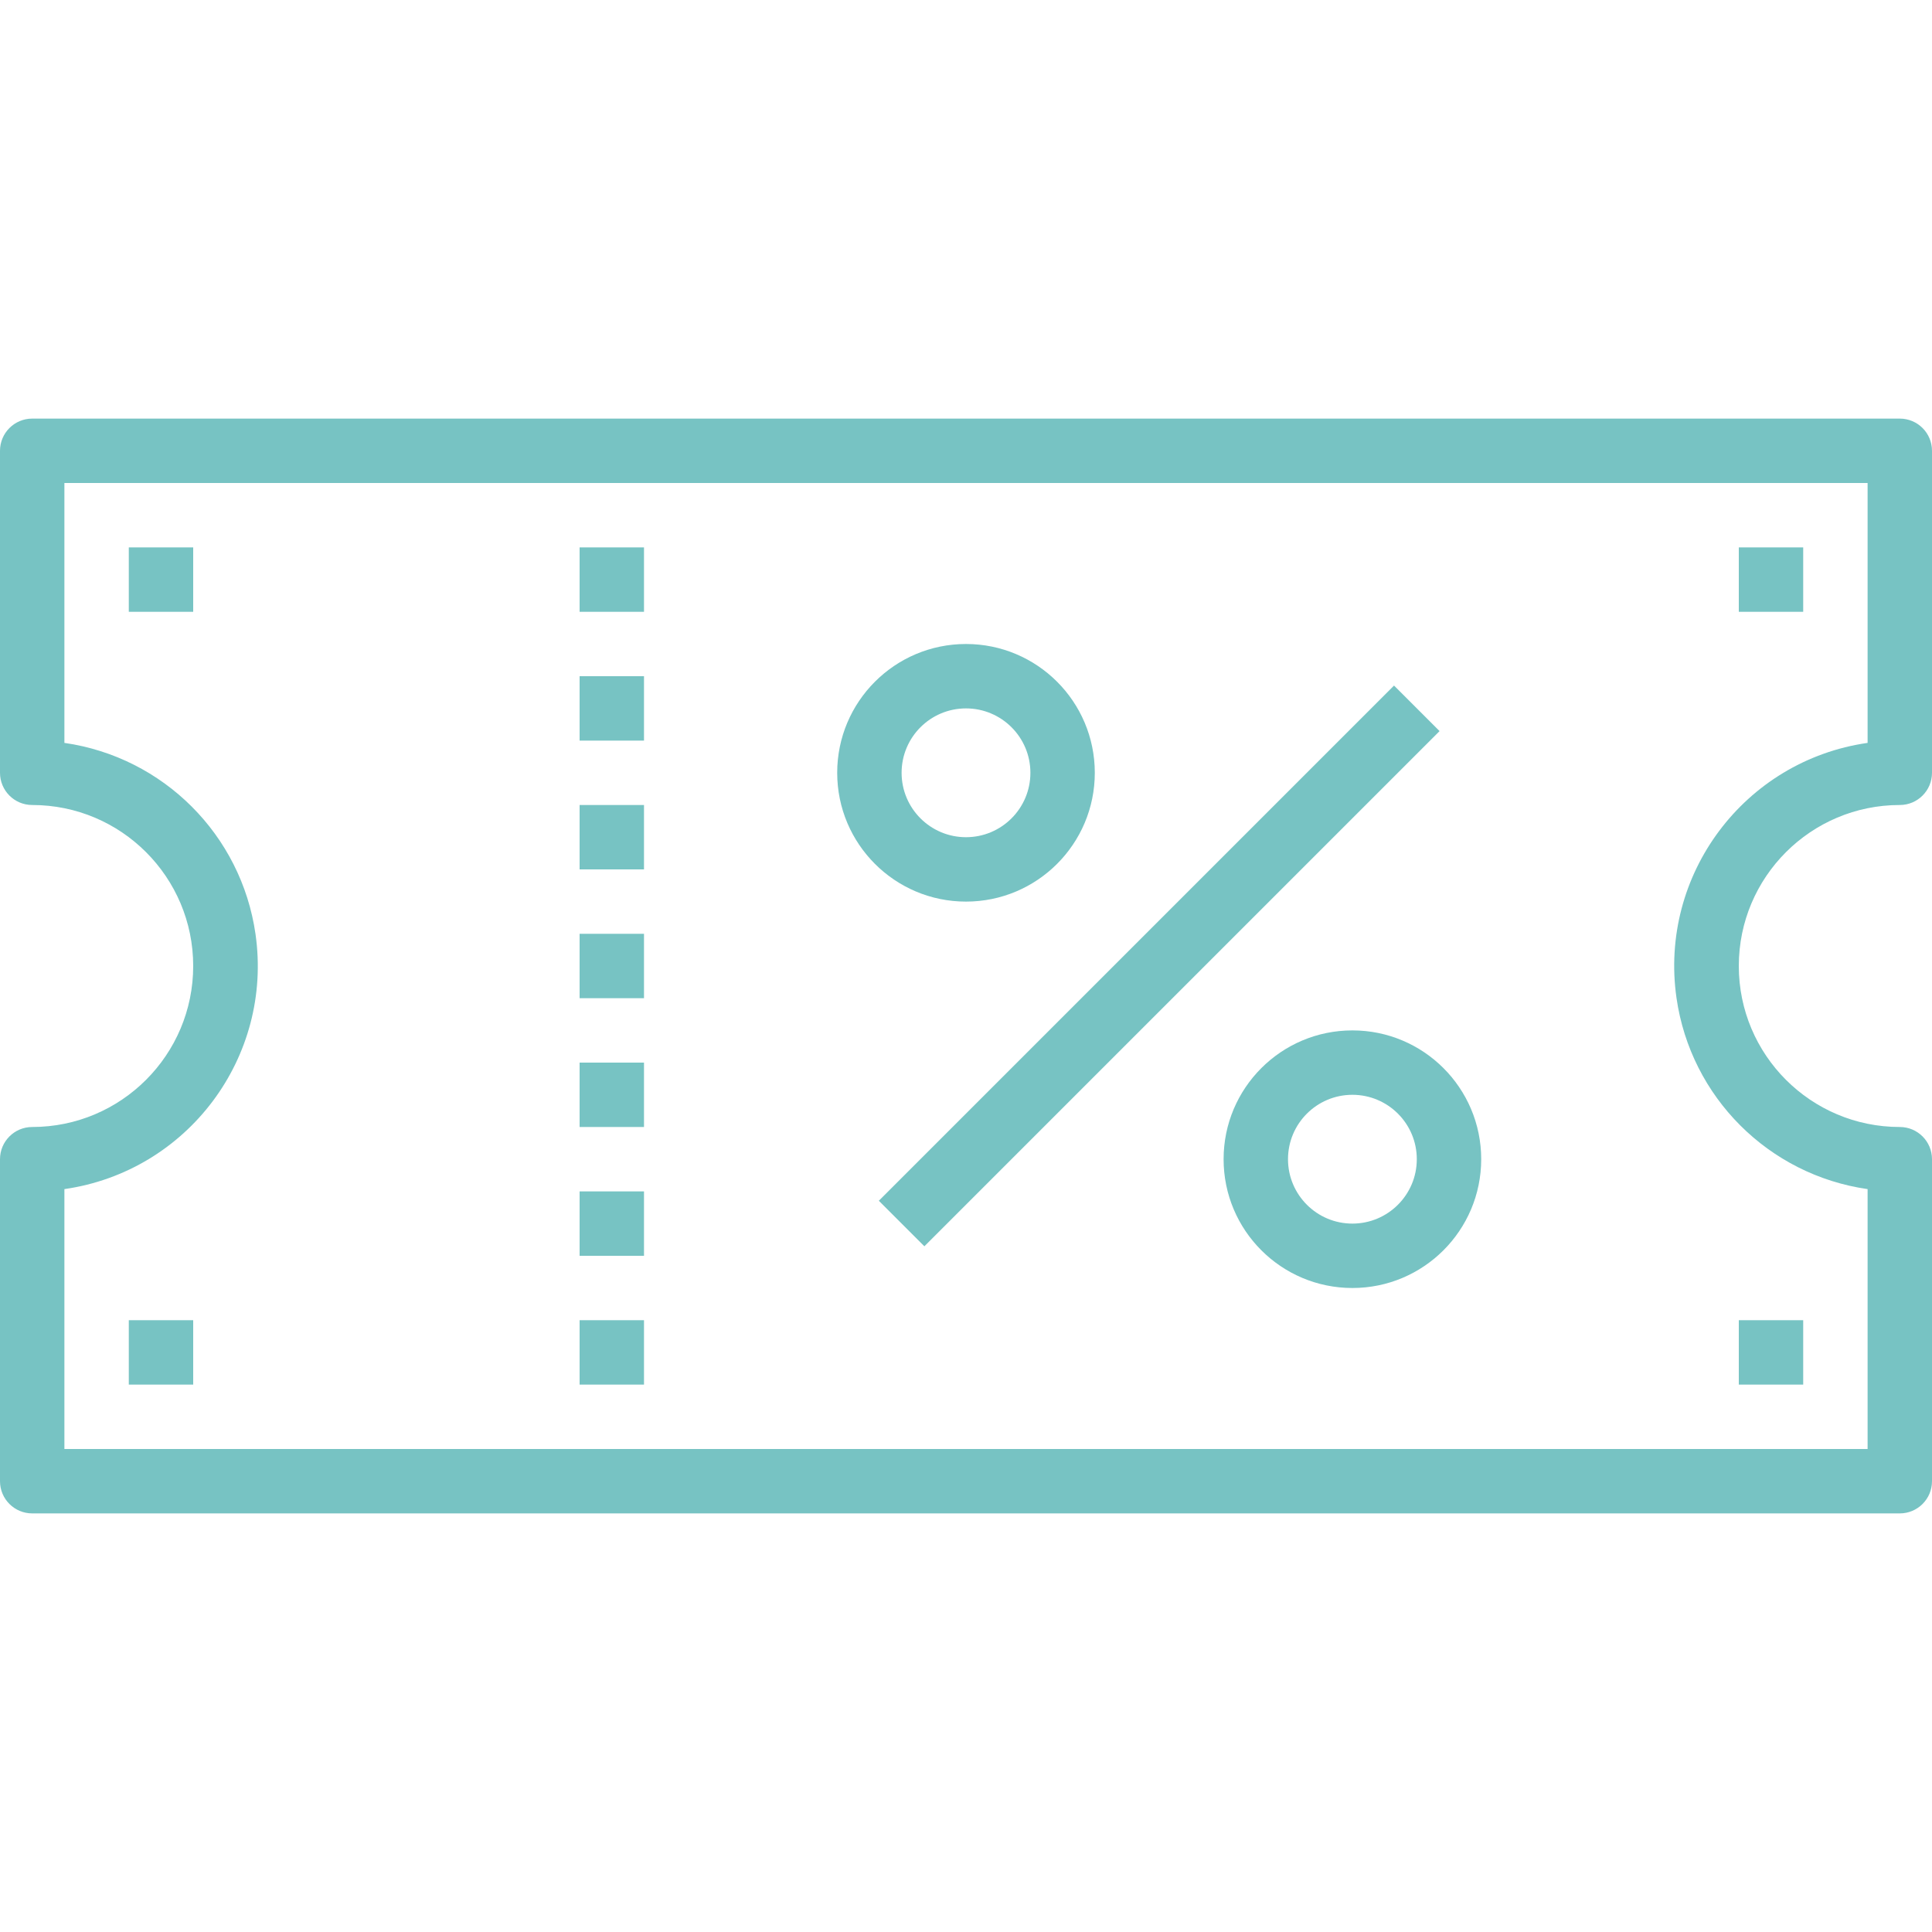
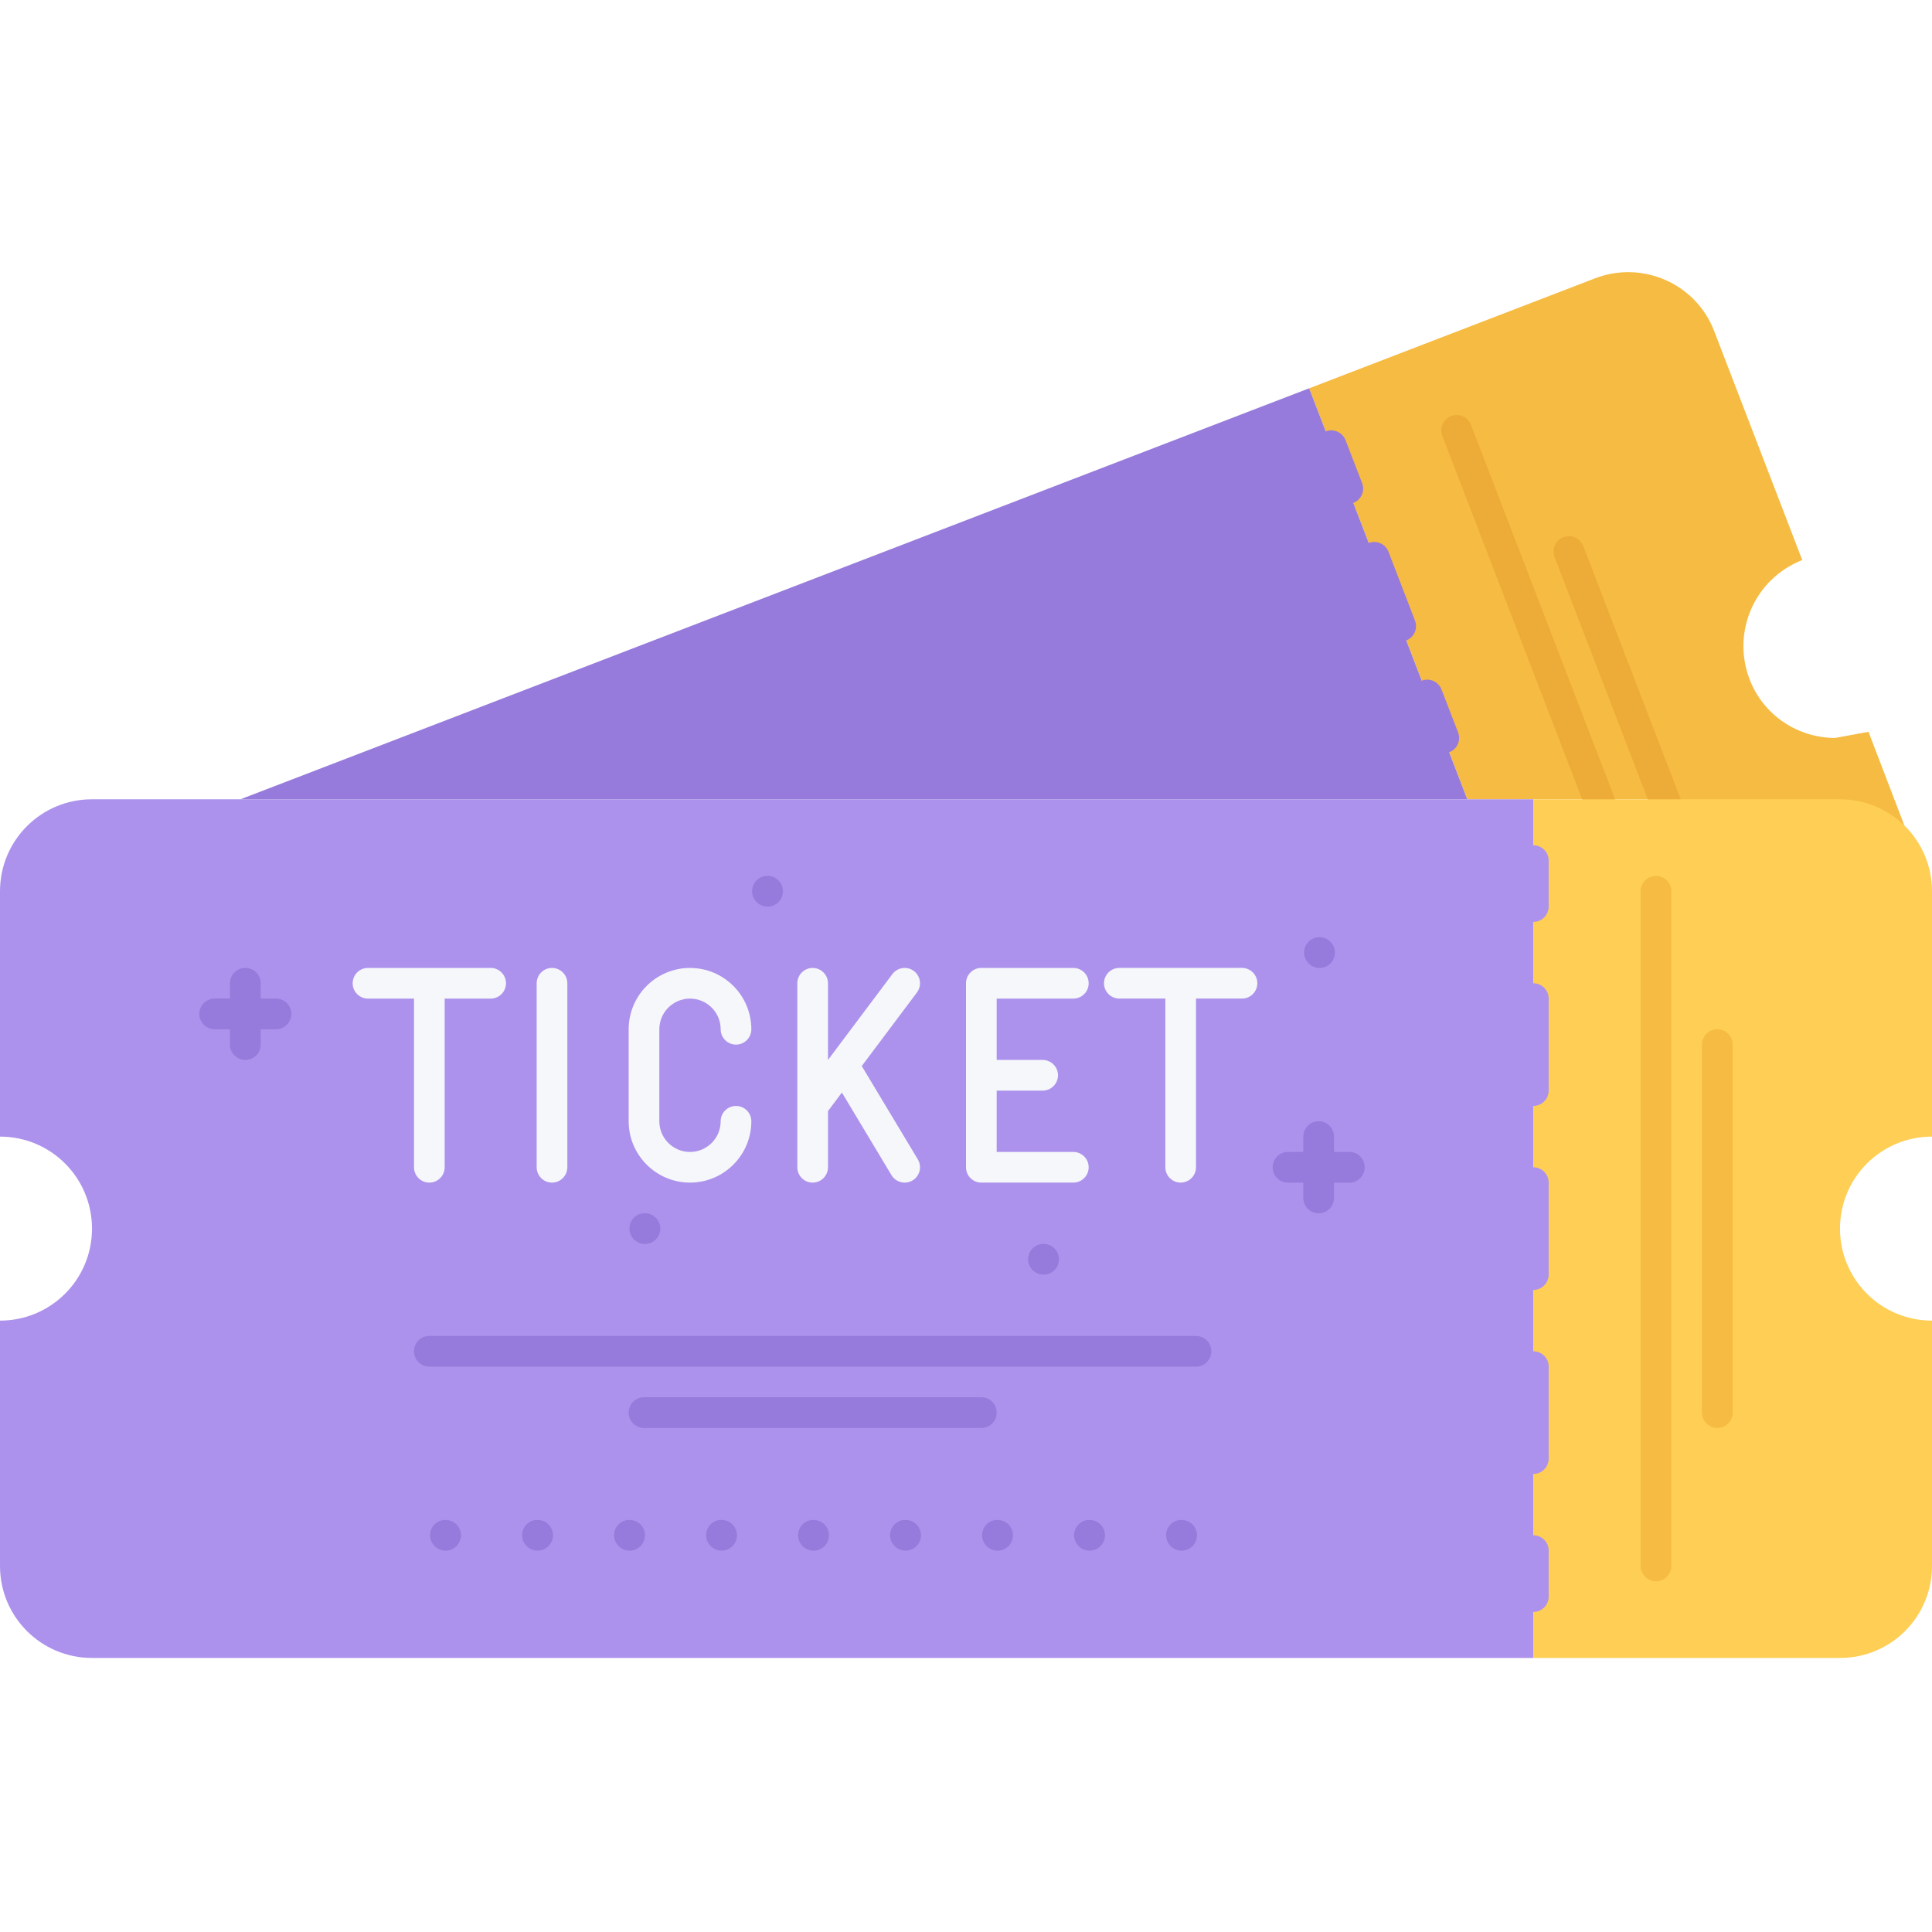
- <svg xmlns="http://www.w3.org/2000/svg" version="1.1" width="512" height="512" x="0" y="0" viewBox="0 0 480 480" style="enable-background:new 0 0 512 512" xml:space="preserve" class="">
-   <g>
-     <g>
-       <g>
-         <rect x="144" y="264" width="16" height="16" fill="#77c3c3" data-original="#000000" style="" class="" />
-       </g>
-     </g>
-     <g>
-       <g>
-         <rect x="144" y="296" width="16" height="16" fill="#77c3c3" data-original="#000000" style="" class="" />
-       </g>
-     </g>
-     <g>
-       <g>
-         <rect x="144" y="328" width="16" height="16" fill="#77c3c3" data-original="#000000" style="" class="" />
-       </g>
-     </g>
-     <g>
-       <g>
-         <rect x="144" y="232" width="16" height="16" fill="#77c3c3" data-original="#000000" style="" class="" />
-       </g>
-     </g>
-     <g>
-       <g>
-         <rect x="144" y="200" width="16" height="16" fill="#77c3c3" data-original="#000000" style="" class="" />
-       </g>
-     </g>
-     <g>
-       <g>
-         <rect x="144" y="168" width="16" height="16" fill="#77c3c3" data-original="#000000" style="" class="" />
-       </g>
-     </g>
-     <g>
-       <g>
-         <rect x="144" y="136" width="16" height="16" fill="#77c3c3" data-original="#000000" style="" class="" />
-       </g>
-     </g>
-     <g>
-       <g>
-         <rect x="32" y="136" width="16" height="16" fill="#77c3c3" data-original="#000000" style="" class="" />
-       </g>
-     </g>
-     <g>
-       <g>
-         <rect x="432" y="136" width="16" height="16" fill="#77c3c3" data-original="#000000" style="" class="" />
-       </g>
-     </g>
-     <g>
-       <g>
-         <rect x="432" y="328" width="16" height="16" fill="#77c3c3" data-original="#000000" style="" class="" />
-       </g>
-     </g>
-     <g>
-       <g>
-         <rect x="32" y="328" width="16" height="16" fill="#77c3c3" data-original="#000000" style="" class="" />
-       </g>
-     </g>
-     <g>
-       <g>
-         <path d="M472,200c4.418,0,8-3.582,8-8v-80c0-4.418-3.582-8-8-8H8c-4.418,0-8,3.582-8,8v80c0,4.418,3.582,8,8,8    c22.091,0,40,17.909,40,40s-17.909,40-40,40c-4.418,0-8,3.582-8,8v80c0,4.418,3.582,8,8,8h464c4.418,0,8-3.582,8-8v-80    c0-4.418-3.582-8-8-8c-22.091,0-40-17.909-40-40S449.909,200,472,200z M416.524,247.956c3.532,24.61,22.867,43.944,47.476,47.476    V360H16v-64.568c30.614-4.394,51.87-32.773,47.476-63.388C59.944,207.435,40.61,188.1,16,184.568V120h448v64.568    C433.386,188.962,412.13,217.341,416.524,247.956z" fill="#77c3c3" data-original="#000000" style="" class="" />
-       </g>
-     </g>
-     <g>
-       <g>
-         <path d="M240,160c-17.673,0-32,14.327-32,32s14.327,32,32,32c17.673,0,32-14.327,32-32S257.673,160,240,160z M240,208    c-8.837,0-16-7.163-16-16s7.163-16,16-16s16,7.163,16,16S248.837,208,240,208z" fill="#77c3c3" data-original="#000000" style="" class="" />
-       </g>
-     </g>
-     <g>
-       <g>
-         <path d="M336,256c-17.673,0-32,14.327-32,32c0,17.673,14.327,32,32,32c17.673,0,32-14.327,32-32C368,270.327,353.673,256,336,256z     M336,304c-8.837,0-16-7.163-16-16s7.163-16,16-16s16,7.163,16,16S344.837,304,336,304z" fill="#77c3c3" data-original="#000000" style="" class="" />
-       </g>
-     </g>
-     <g>
-       <g>
-         <rect x="197.494" y="231.982" transform="matrix(0.7071 -0.7071 0.7071 0.7071 -85.3385 273.9377)" width="181.017" height="16" fill="#77c3c3" data-original="#000000" style="" class="" />
-       </g>
-     </g>
-     <g>
- </g>
-     <g>
- </g>
-     <g>
- </g>
-     <g>
- </g>
-     <g>
- </g>
-     <g>
- </g>
-     <g>
- </g>
-     <g>
- </g>
-     <g>
- </g>
-     <g>
- </g>
-     <g>
- </g>
-     <g>
- </g>
-     <g>
- </g>
-     <g>
- </g>
-     <g>
- </g>
+ <svg xmlns="http://www.w3.org/2000/svg" height="504pt" viewBox="0 -71 504 504" width="504pt">
+   <path d="m432 137.5h-49.246l-6.113-16-4.32-11.203-3.449-8.949-10.391-26.969-6.879-17.914-4.32-11.191-5.77-14.965 74.641-28.723c12.406-4.719 26.328 1.441 31.047 13.84l22.953 59.68c-12.312 4.801-18.48 18.633-13.762 31.043 3.602 9.512 12.73 15.359 22.32 15.359l8.723-1.602 9.359 24.449zm0 0" fill="#f6bb42" />
+   <path d="m424.398 160.645c-1.605 0-3.125-.969-3.734-2.562l-44.398-115.375c-.793-2.062.23-4.383 2.293-5.168 2.098-.801 4.387.23 5.168 2.297l44.402 115.375c.793 2.062-.234 4.383-2.297 5.168-.473.184-.961.266-1.434.266zm0 0" fill="#edab37" />
+   <path d="m439.512 155.418c-1.609 0-3.129-.977-3.734-2.559l-30.234-78.562c-.789-2.062.234-4.375 2.297-5.168 2.09-.781 4.383.234 5.168 2.297l30.23 78.562c.793 2.062-.23 4.375-2.293 5.168-.465.176-.953.262-1.434.262zm0 0" fill="#edab37" />
+   <path d="m400 361.508h-376c-13.281 0-24-10.723-24-24v-64c13.281 0 24-10.723 24-24 0-13.281-10.719-24-24-24v-64c0-13.281 10.719-24 24-24h376zm0 0" fill="#ac92ec" />
+   <path d="m400 337.508v-200h80c13.281 0 24 10.719 24 24v64c-13.281 0-24 10.719-24 24 0 13.277 10.719 24 24 24v64c0 13.277-10.719 24-24 24h-80zm0 0" fill="#ffce54" />
+   <path d="m104.398 137.5h-41.645l278.758-107.203 5.77 14.969 4.32 11.191 6.887 17.922 10.383 26.969 3.449 8.949 10.434 27.203zm0 0" fill="#967adc" />
+   <path d="m400 169.5c-2.207 0-4-1.793-4-4v-12c0-2.211 1.793-4 4-4s4 1.789 4 4v12c0 2.215-1.793 4-4 4zm0 0" fill="#ac92ec" />
+   <path d="m400 313.508c-2.207 0-4-1.793-4-4v-24c0-2.211 1.793-4 4-4s4 1.789 4 4v24c0 2.207-1.793 4-4 4zm0-48c-2.207 0-4-1.793-4-4v-24c0-2.211 1.793-4 4-4s4 1.789 4 4v24c0 2.207-1.793 4-4 4zm0-48c-2.207 0-4-1.793-4-4v-24c0-2.219 1.793-4 4-4s4 1.789 4 4v24c0 2.207-1.793 4-4 4zm0 0" fill="#ac92ec" />
+   <path d="m400 349.508c-2.207 0-4-1.793-4-4v-12c0-2.211 1.793-4 4-4s4 1.789 4 4v12c0 2.207-1.793 4-4 4zm0 0" fill="#ac92ec" />
+   <path d="m432 341.508c-2.207 0-4-1.793-4-4v-176c0-2.211 1.793-4 4-4s4 1.789 4 4v176c0 2.207-1.793 4-4 4zm0 0" fill="#f6bb42" />
+   <path d="m448 301.508c-2.207 0-4-1.793-4-4v-96c0-2.211 1.793-4 4-4s4 1.789 4 4v96c0 2.207-1.793 4-4 4zm0 0" fill="#f6bb42" />
+   <g fill="#967adc">
+     <path d="m116.238 325.508h-.078c-2.199 0-3.953 1.789-3.953 4 0 2.207 1.832 4 4.039 4 2.203 0 4-1.793 4-4 0-2.211-1.797-4-4.008-4zm0 0" />
+     <path d="m168.16 245.508c-2.199 0-3.953 1.789-3.953 4 0 2.207 1.832 4 4.039 4 2.203 0 4-1.793 4-4 0-2.211-1.797-4-4-4zm0 0" />
+     <path d="m200.238 165.5c2.203 0 4-1.793 4-4 0-2.211-1.797-4-4-4h-.078c-2.199 0-3.953 1.789-3.953 4 0 2.207 1.824 4 4.031 4zm0 0" />
+     <path d="m344.238 181.5c2.203 0 4-1.793 4-4 0-2.211-1.797-4-4-4h-.078c-2.199 0-3.953 1.789-3.953 4 0 2.207 1.824 4 4.031 4zm0 0" />
+     <path d="m272.16 253.508c-2.199 0-3.953 1.789-3.953 4 0 2.207 1.832 4 4.039 4 2.203 0 4-1.793 4-4 0-2.211-1.797-4-4-4zm0 0" />
+     <path d="m140.238 325.508h-.078c-2.199 0-3.953 1.789-3.953 4 0 2.207 1.832 4 4.039 4 2.203 0 4-1.793 4-4 0-2.211-1.797-4-4.008-4zm0 0" />
+     <path d="m164.238 325.508h-.078c-2.199 0-3.953 1.789-3.953 4 0 2.207 1.832 4 4.039 4 2.203 0 4-1.793 4-4 0-2.211-1.797-4-4.008-4zm0 0" />
+     <path d="m188.238 325.508h-.078c-2.199 0-3.953 1.789-3.953 4 0 2.207 1.832 4 4.039 4 2.203 0 4-1.793 4-4 0-2.211-1.797-4-4.008-4zm0 0" />
+     <path d="m212.238 325.508h-.078c-2.199 0-3.953 1.789-3.953 4 0 2.207 1.832 4 4.039 4 2.203 0 4-1.793 4-4 0-2.211-1.797-4-4.008-4zm0 0" />
+     <path d="m236.238 325.508h-.078c-2.199 0-3.953 1.789-3.953 4 0 2.207 1.832 4 4.039 4 2.203 0 4-1.793 4-4 0-2.211-1.797-4-4.008-4zm0 0" />
+     <path d="m260.238 325.508h-.078c-2.199 0-3.953 1.789-3.953 4 0 2.207 1.832 4 4.039 4 2.203 0 4-1.793 4-4 0-2.211-1.797-4-4.008-4zm0 0" />
+     <path d="m284.238 325.508h-.078c-2.199 0-3.953 1.789-3.953 4 0 2.207 1.832 4 4.039 4 2.203 0 4-1.793 4-4 0-2.211-1.797-4-4.008-4zm0 0" />
+     <path d="m308.238 325.508h-.078c-2.199 0-3.953 1.789-3.953 4 0 2.207 1.832 4 4.039 4 2.203 0 4-1.793 4-4 0-2.211-1.797-4-4.008-4zm0 0" />
  </g>
+   <path d="m108 233.508c0 2.207 1.793 4 4 4s4-1.793 4-4v-44h12c2.207 0 4-1.793 4-4 0-2.211-1.793-4-4-4h-32c-2.207 0-4 1.789-4 4 0 2.207 1.793 4 4 4h12zm0 0" fill="#f5f7fa" />
+   <path d="m324 181.5h-32c-2.207 0-4 1.789-4 4 0 2.207 1.793 4 4 4h12v44c0 2.207 1.793 4 4 4s4-1.793 4-4v-44h12c2.207 0 4-1.793 4-4 0-2.211-1.793-4-4-4zm0 0" fill="#f5f7fa" />
+   <path d="m144 237.508c2.207 0 4-1.793 4-4v-48c0-2.211-1.793-4-4-4s-4 1.789-4 4v48c0 2.207 1.793 4 4 4zm0 0" fill="#f5f7fa" />
+   <path d="m212 237.508c2.207 0 4-1.793 4-4v-14.664l3.625-4.832 12.941 21.559c.754 1.25 2.082 1.938 3.434 1.938.703 0 1.414-.184 2.062-.57 1.891-1.145 2.504-3.59 1.371-5.496l-14.625-24.344 14.398-19.199c1.32-1.777.961-4.273-.809-5.602-1.758-1.309-4.262-.957-5.598.809l-16.801 22.402v-20c0-2.211-1.793-4-4-4s-4 1.789-4 4v48c0 2.207 1.793 4 4 4zm0 0" fill="#f5f7fa" />
+   <path d="m180 237.508c8.824 0 16-7.176 16-16 0-2.211-1.793-4-4-4s-4 1.789-4 4c0 4.414-3.586 8-8 8s-8-3.586-8-8v-24c0-4.418 3.586-8 8-8s8 3.582 8 8c0 2.207 1.793 4 4 4s4-1.793 4-4c0-8.832-7.176-16-16-16s-16 7.168-16 16v24c0 8.816 7.176 16 16 16zm0 0" fill="#f5f7fa" />
+   <path d="m256 237.508h24c2.207 0 4-1.793 4-4 0-2.211-1.793-4-4-4h-20v-16h12c2.207 0 4-1.793 4-4 0-2.211-1.793-4-4-4h-12v-16h20c2.207 0 4-1.793 4-4 0-2.211-1.793-4-4-4h-24c-2.207 0-4 1.789-4 4v48c0 2.207 1.793 4 4 4zm0 0" fill="#f5f7fa" />
+   <path d="m312 277.508h-200c-2.207 0-4 1.789-4 4 0 2.207 1.793 4 4 4h200c2.207 0 4-1.793 4-4 0-2.211-1.793-4-4-4zm0 0" fill="#967adc" />
+   <path d="m260 297.508c0-2.211-1.793-4-4-4h-88c-2.207 0-4 1.789-4 4 0 2.207 1.793 4 4 4h88c2.207 0 4-1.793 4-4zm0 0" fill="#967adc" />
+   <path d="m352 229.508h-4v-4c0-2.211-1.793-4-4-4s-4 1.789-4 4v4h-4c-2.207 0-4 1.789-4 4 0 2.207 1.793 4 4 4h4v4c0 2.207 1.793 4 4 4s4-1.793 4-4v-4h4c2.207 0 4-1.793 4-4 0-2.211-1.793-4-4-4zm0 0" fill="#967adc" />
+   <path d="m72 189.508h-4v-4c0-2.211-1.793-4-4-4s-4 1.781-4 3.992v4h-4c-2.207 0-4 1.789-4 4 0 2.207 1.793 4 4 4h4v4c0 2.207 1.793 4 4 4s4-1.793 4-4v-4h4c2.207 0 4-1.793 4-4 0-2.211-1.793-3.992-4-3.992zm0 0" fill="#967adc" />
+   <path d="m351.602 60.457c-1.602 0-3.121-.973-3.738-2.551l-4.32-11.199c-.789-2.062.234-4.375 2.297-5.168 2.047-.801 4.375.23 5.168 2.289l4.32 11.191c.793 2.062-.23 4.383-2.297 5.168-.465.191-.953.27-1.43.27zm0 0" fill="#967adc" />
+   <path d="m365.398 96.332c-1.605 0-3.117-.969-3.734-2.562l-6.91-17.949c-.793-2.066.23-4.379 2.293-5.168 2.051-.793 4.367.23 5.168 2.293l6.914 17.953c.793 2.062-.234 4.375-2.297 5.168-.465.176-.961.266-1.434.266zm0 0" fill="#967adc" />
+   <path d="m376.641 125.5c-1.602 0-3.121-.969-3.738-2.562l-4.316-11.191c-.793-2.062.23-4.383 2.293-5.168 2.051-.809 4.379.234 5.168 2.289l4.32 11.199c.793 2.062-.23 4.375-2.297 5.168-.461.176-.949.266-1.43.266zm0 0" fill="#967adc" />
</svg>
